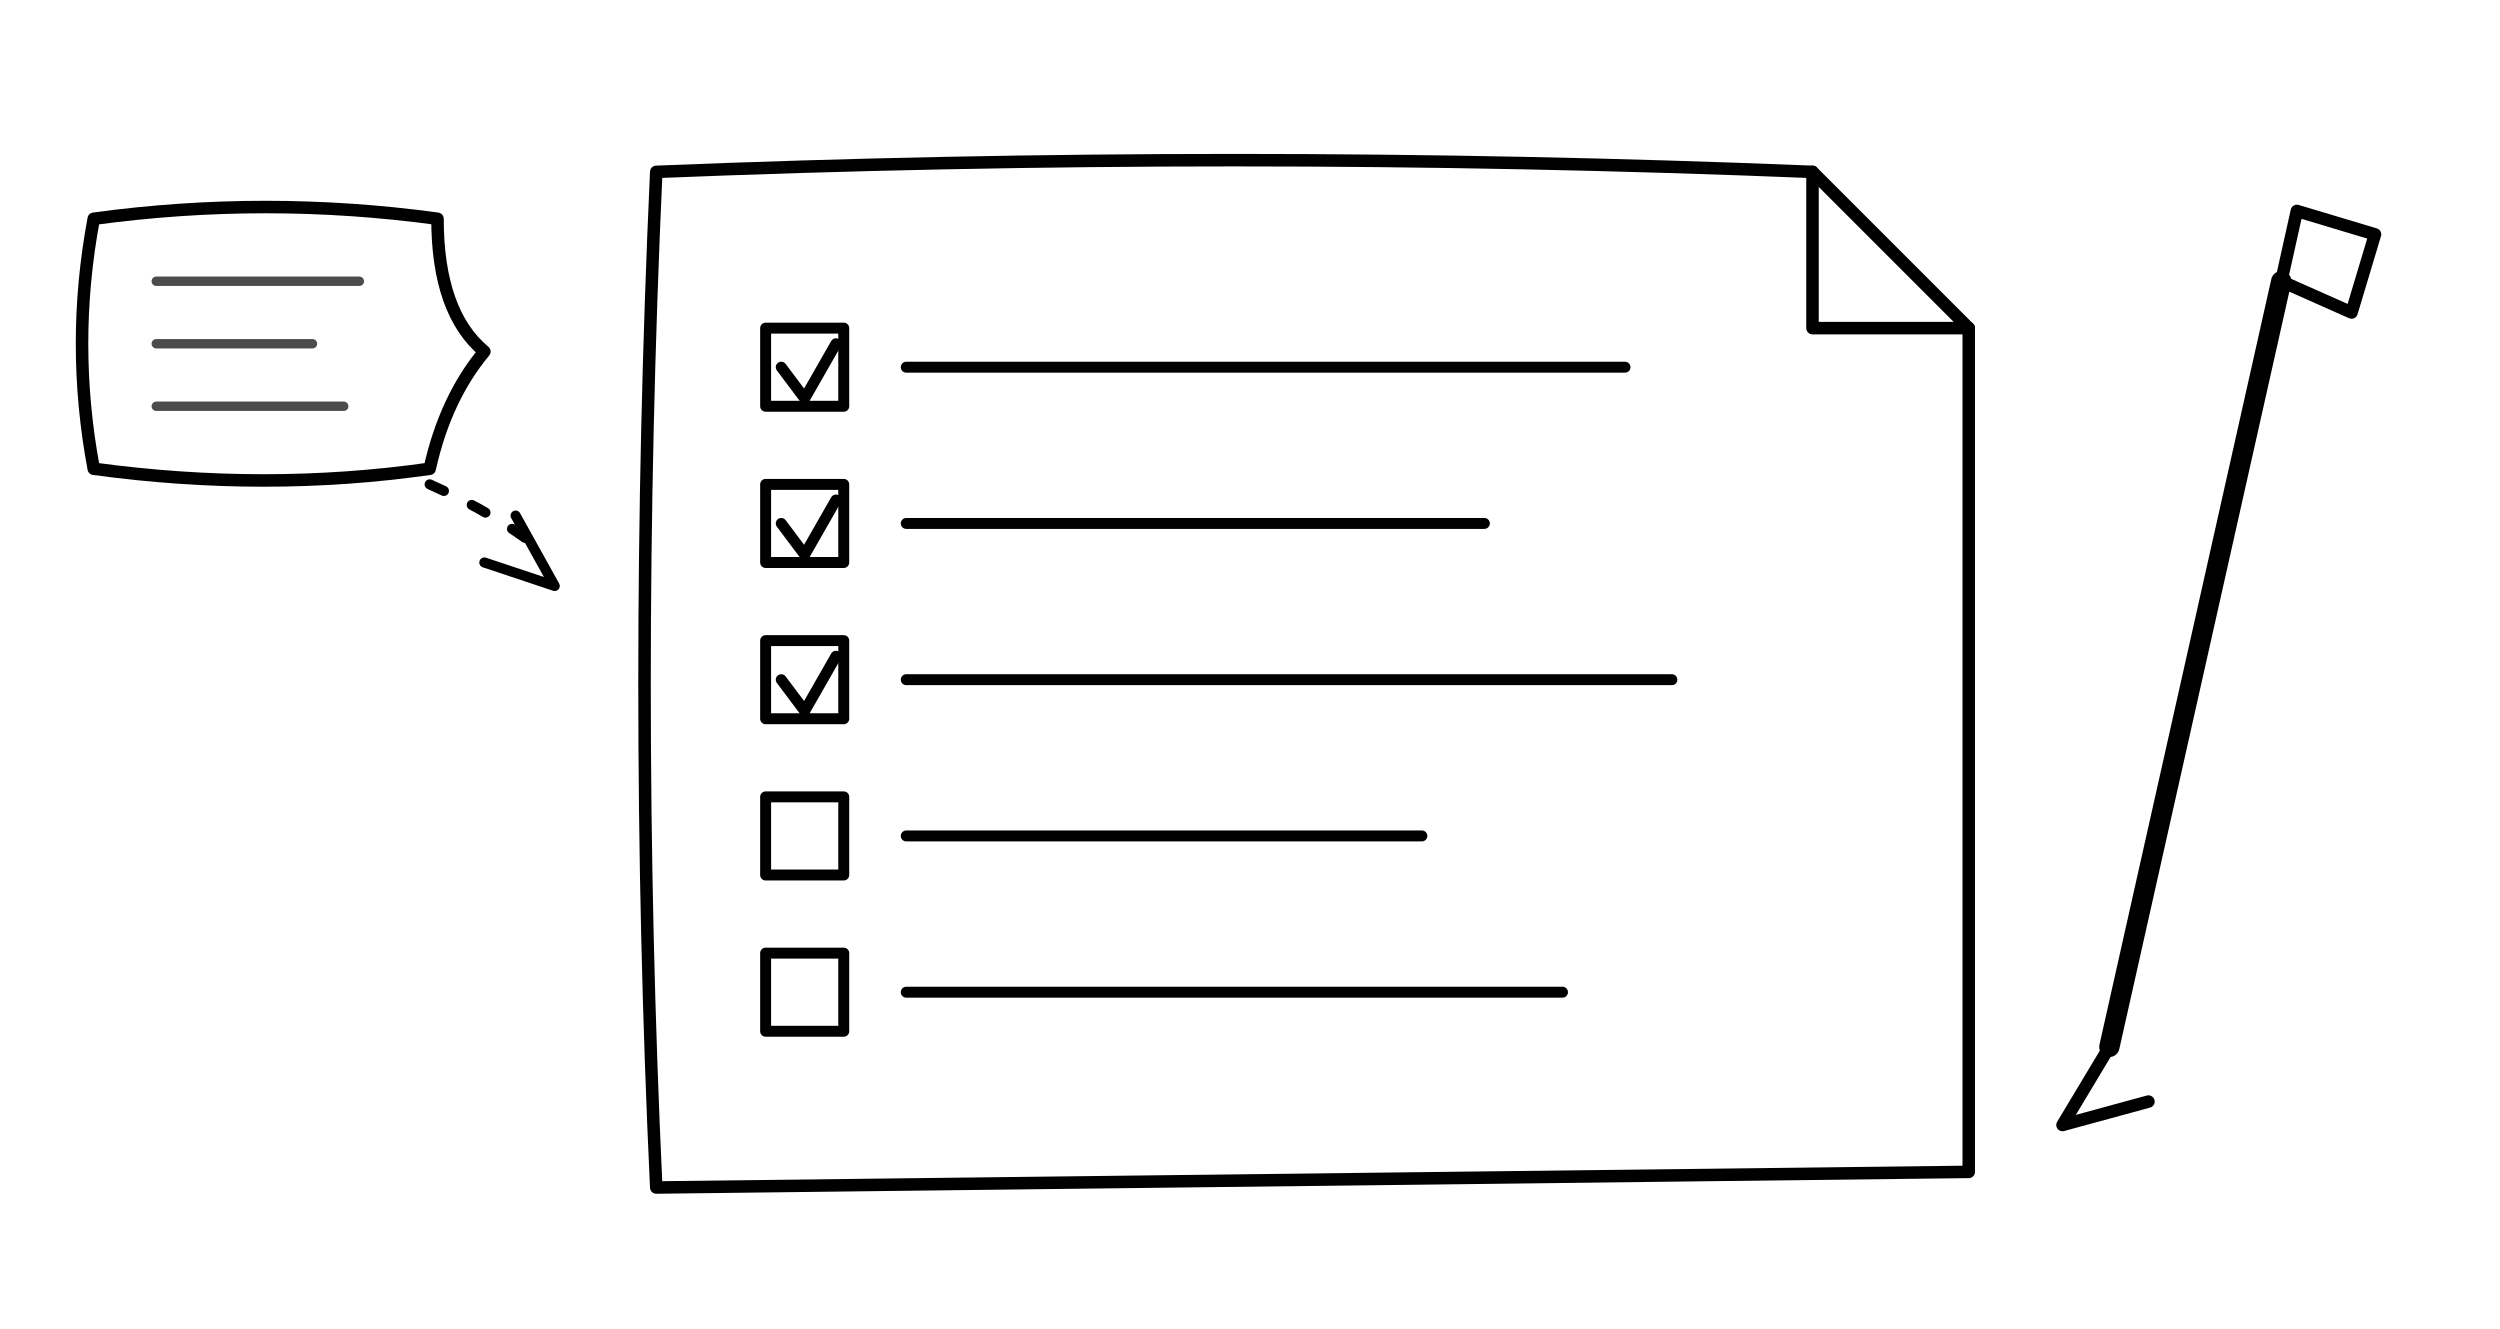
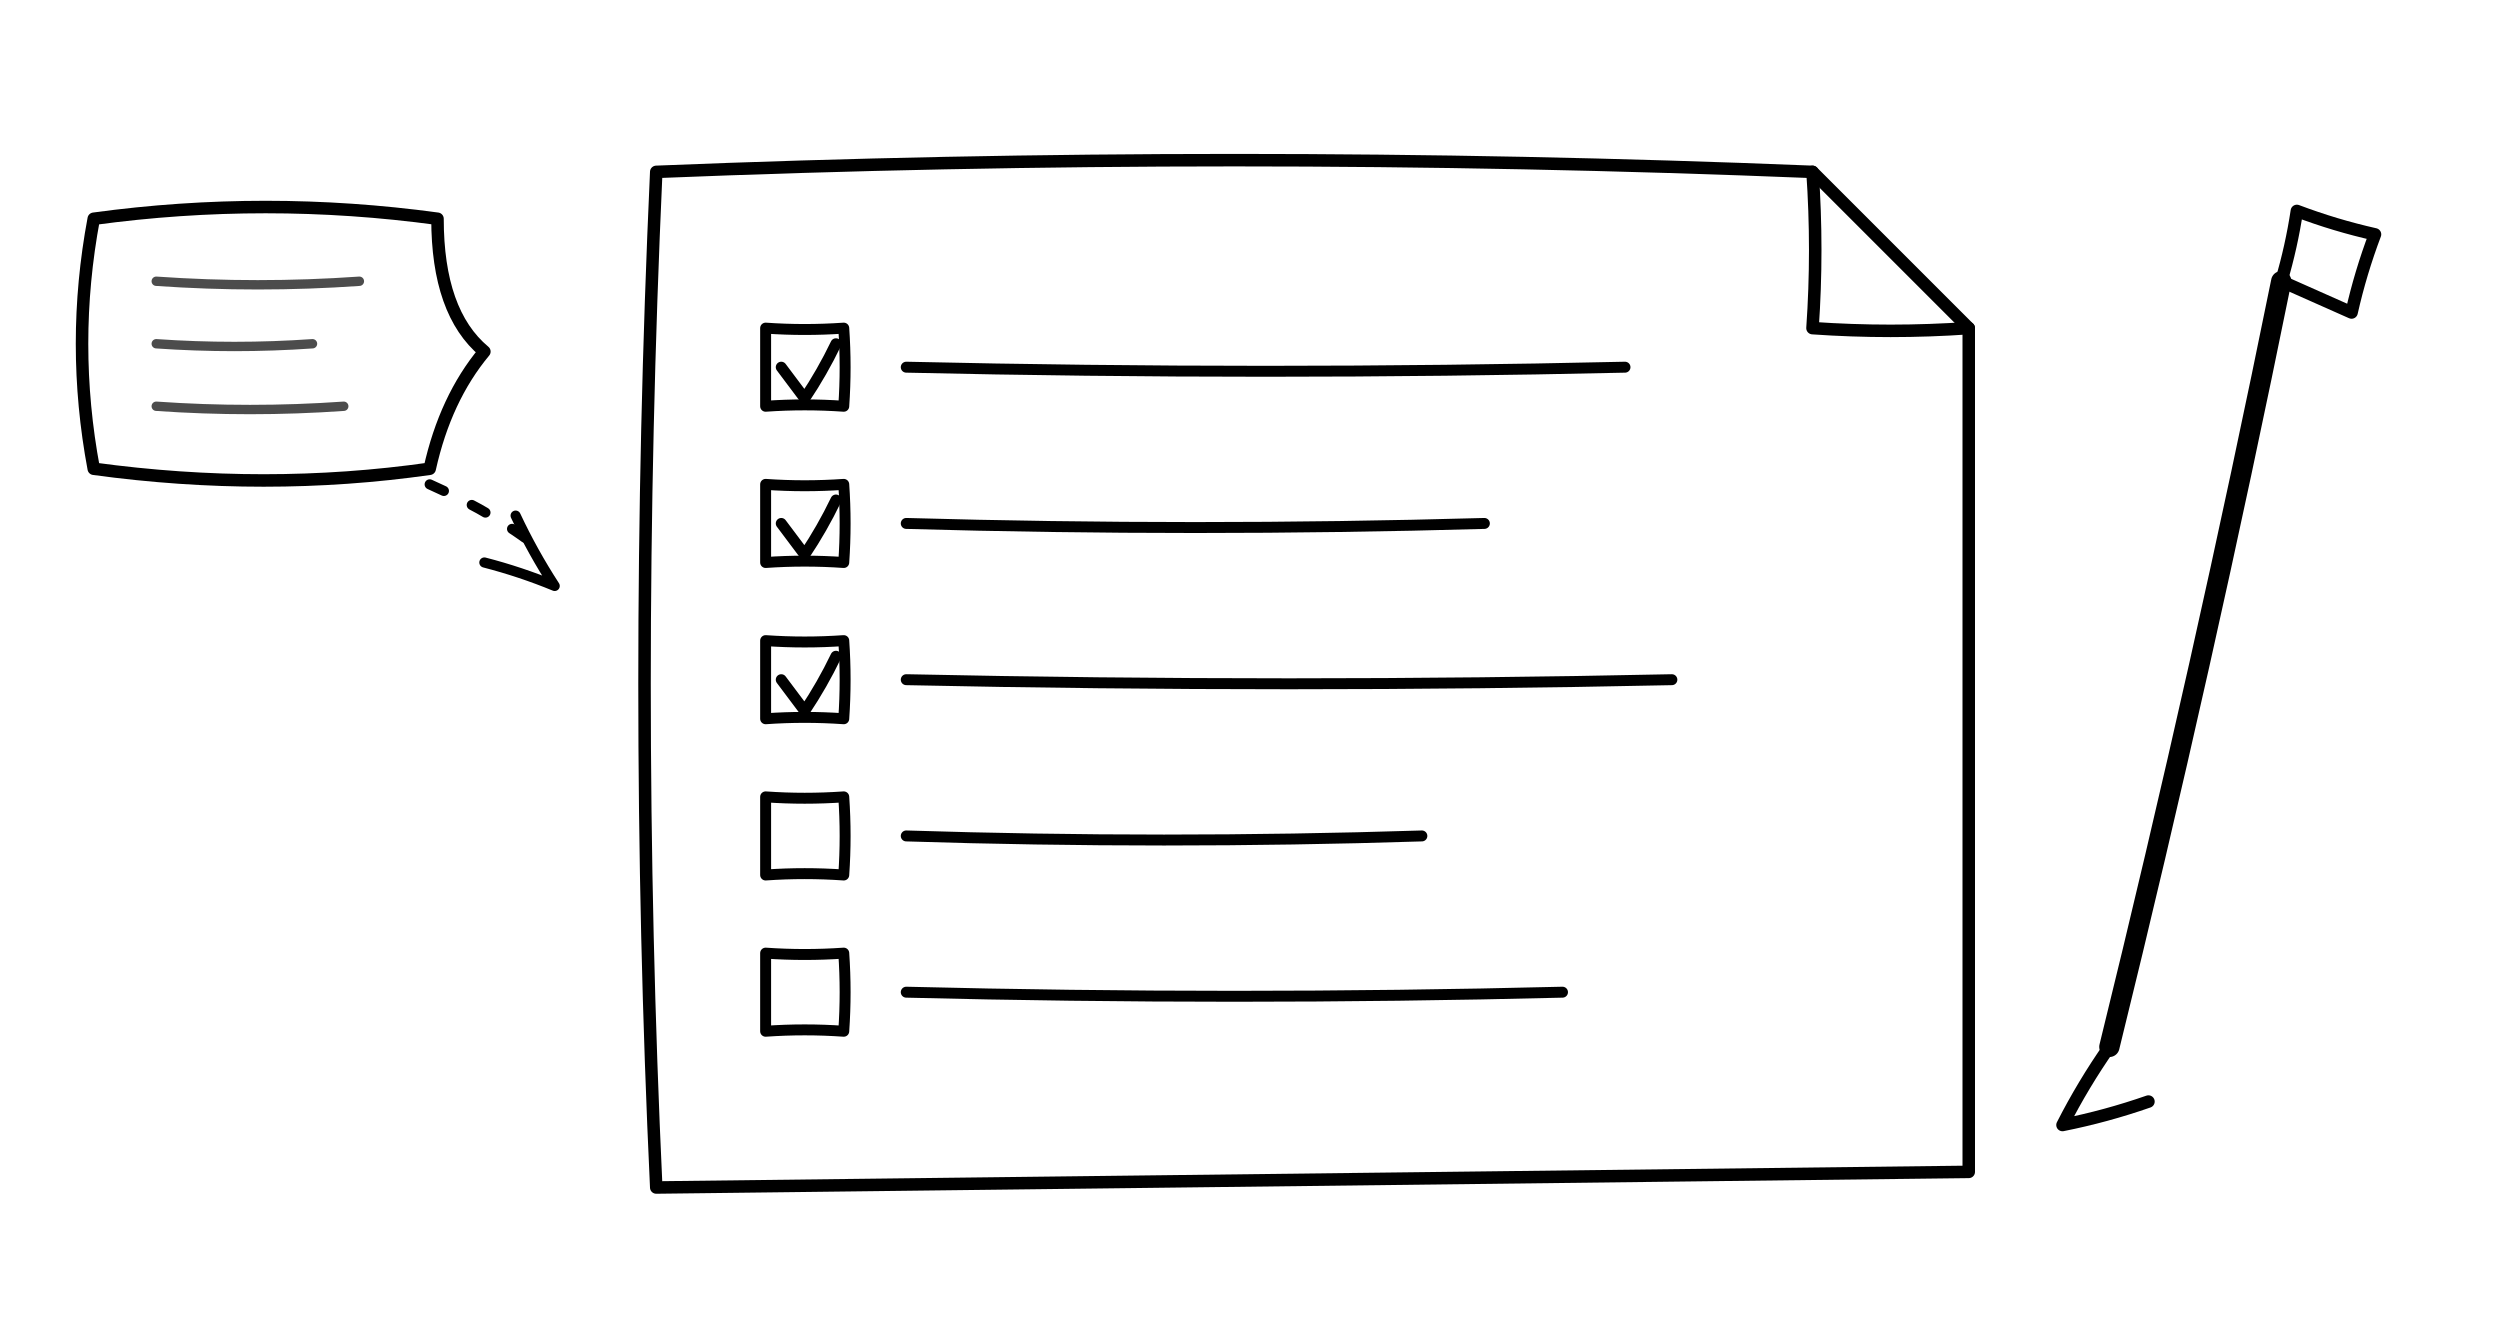
- <svg viewBox="0 0 320 170" fill="none" stroke="currentColor" stroke-width="1.6" stroke-linecap="round" stroke-linejoin="round">
+ <svg xmlns="http://www.w3.org/2000/svg" viewBox="0 0 320 170" fill="none" stroke="currentColor" stroke-width="1.6" stroke-linecap="round" stroke-linejoin="round">
  <path d="M12 28q-3 16 0 32q22 3 43 0q2-9 7-15q-6-5-6-17q-22-3-44 0z" />
-   <path d="M20 36h26M20 44h20M20 52h24" stroke-width="1.2" opacity=".7" />
+   <path d="M20 36q13 0.91 26 0M20 44q10 0.7 20 0M20 52q12 0.84 24 0" stroke-width="1.2" opacity=".7" />
  <path d="M55 62q9 4 15 9" stroke-dasharray="2 4" stroke-width="1.3" />
-   <path d="M66 66l5 9-9-3" stroke-width="1.3" />
+   <path d="M66 66q2.19 4.67 5 9q-4.39 -1.81 -9 -3" stroke-width="1.3" />
  <path d="M84 22q74-3 148 0l20 20v108l-168 2q-3-64 0-130z" />
-   <path d="M232 22v20h20" />
-   <path d="M98 42h10v10H98zM116 47h92" stroke-width="1.4" />
-   <path d="M98 62h10v10H98zM116 67h74" stroke-width="1.4" />
-   <path d="M98 82h10v10H98zM116 87h98" stroke-width="1.4" />
-   <path d="M98 102h10v10H98zM116 107h66" stroke-width="1.4" />
-   <path d="M98 122h10v10H98zM116 127h84" stroke-width="1.4" />
-   <path d="M100 47l3 4 4-7M100 67l3 4 4-7M100 87l3 4 4-7" stroke-width="1.4" />
-   <path d="M270 134l22-98" stroke-width="2.6" />
-   <path d="M292 36l2-9 10 3-3 10z" />
-   <path d="M270 134l-6 10 11-3" />
+   <path d="M232 22q0.7 10 0 20q10 0.7 20 0" />
+   <path d="M98 42q5 0.35 10 0q0.35 5 0 10q-5 -0.35 -10 0ZM116 47q46 1.05 92 0" stroke-width="1.4" />
+   <path d="M98 62q5 0.35 10 0q0.35 5 0 10q-5 -0.35 -10 0ZM116 67q37 1.05 74 0" stroke-width="1.4" />
+   <path d="M98 82q5 0.35 10 0q0.35 5 0 10q-5 -0.35 -10 0ZM116 87q49 1.05 98 0" stroke-width="1.4" />
+   <path d="M98 102q5 0.35 10 0q0.35 5 0 10q-5 -0.35 -10 0ZM116 107q33 1.05 66 0" stroke-width="1.4" />
+   <path d="M98 122q5 0.35 10 0q0.35 5 0 10q-5 -0.35 -10 0ZM116 127q42 1.05 84 0" stroke-width="1.4" />
+   <path d="M100 47L103 51q2.25 -3.36 4 -7M100 67L103 71q2.25 -3.36 4 -7M100 87L103 91q2.25 -3.36 4 -7" stroke-width="1.4" />
+   <path d="M270 134q12.02 -48.77 22 -98" stroke-width="2.6" />
+   <path d="M292 36q1.31 -4.43 2 -9q4.89 1.85 10 3q-1.85 4.9 -3 10Z" />
+   <path d="M270 134q-3.35 4.79 -6 10q5.61 -1.12 11 -3" />
</svg>
